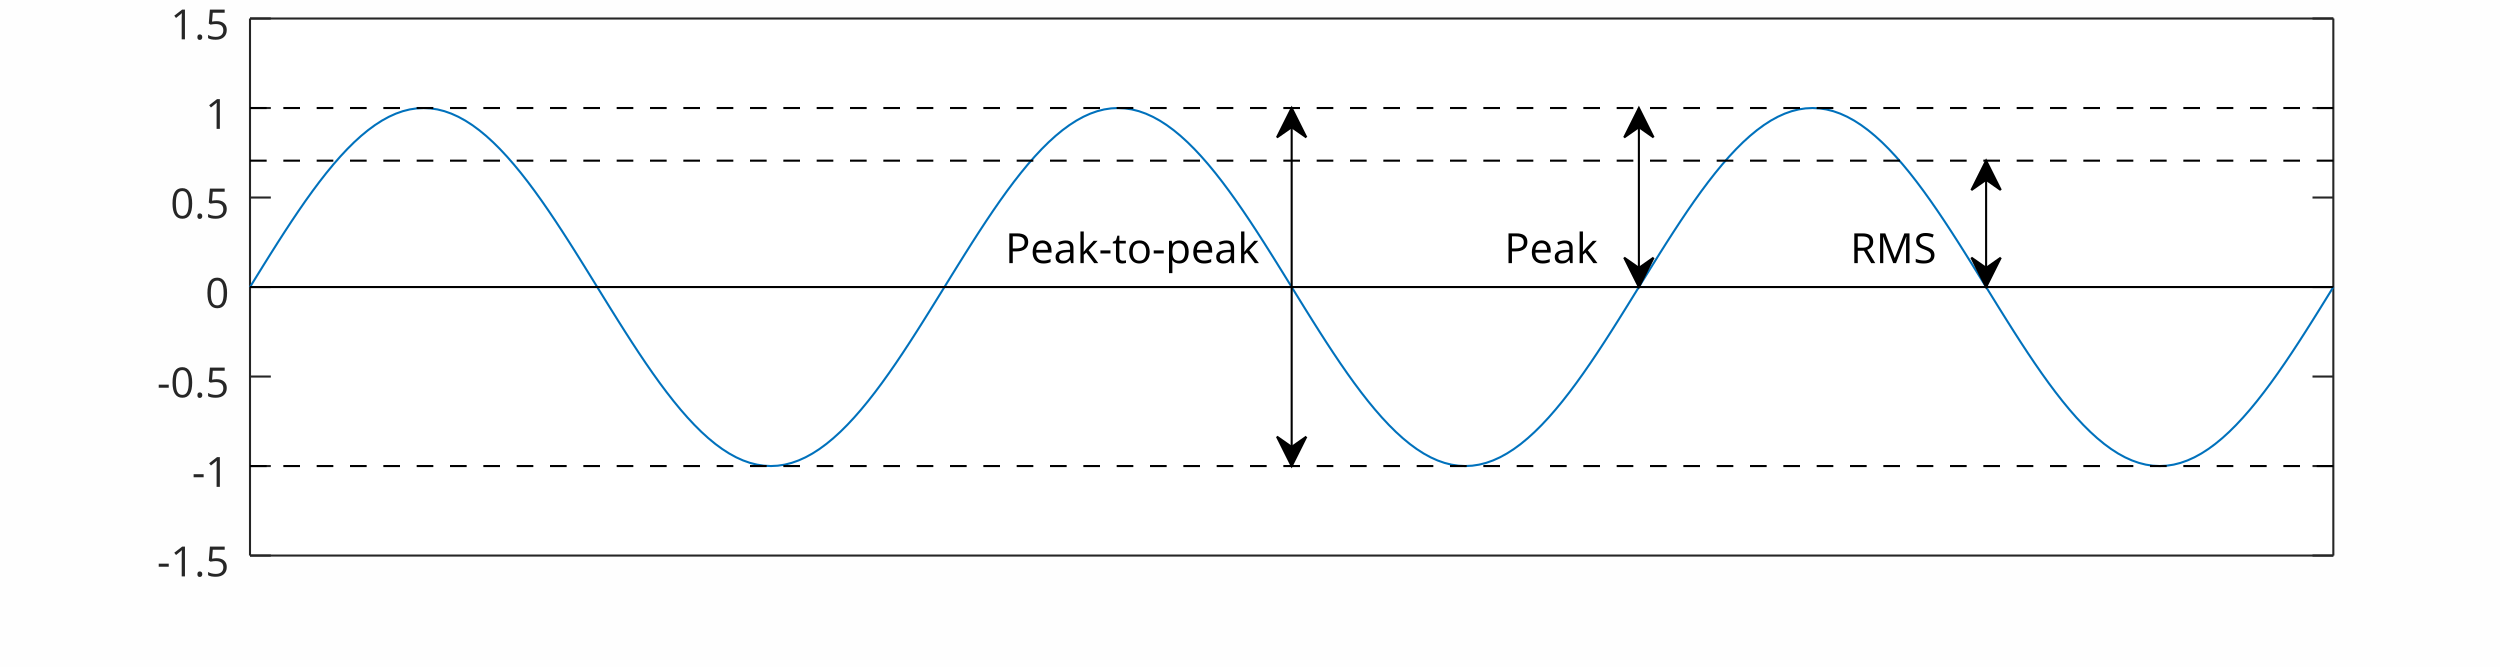
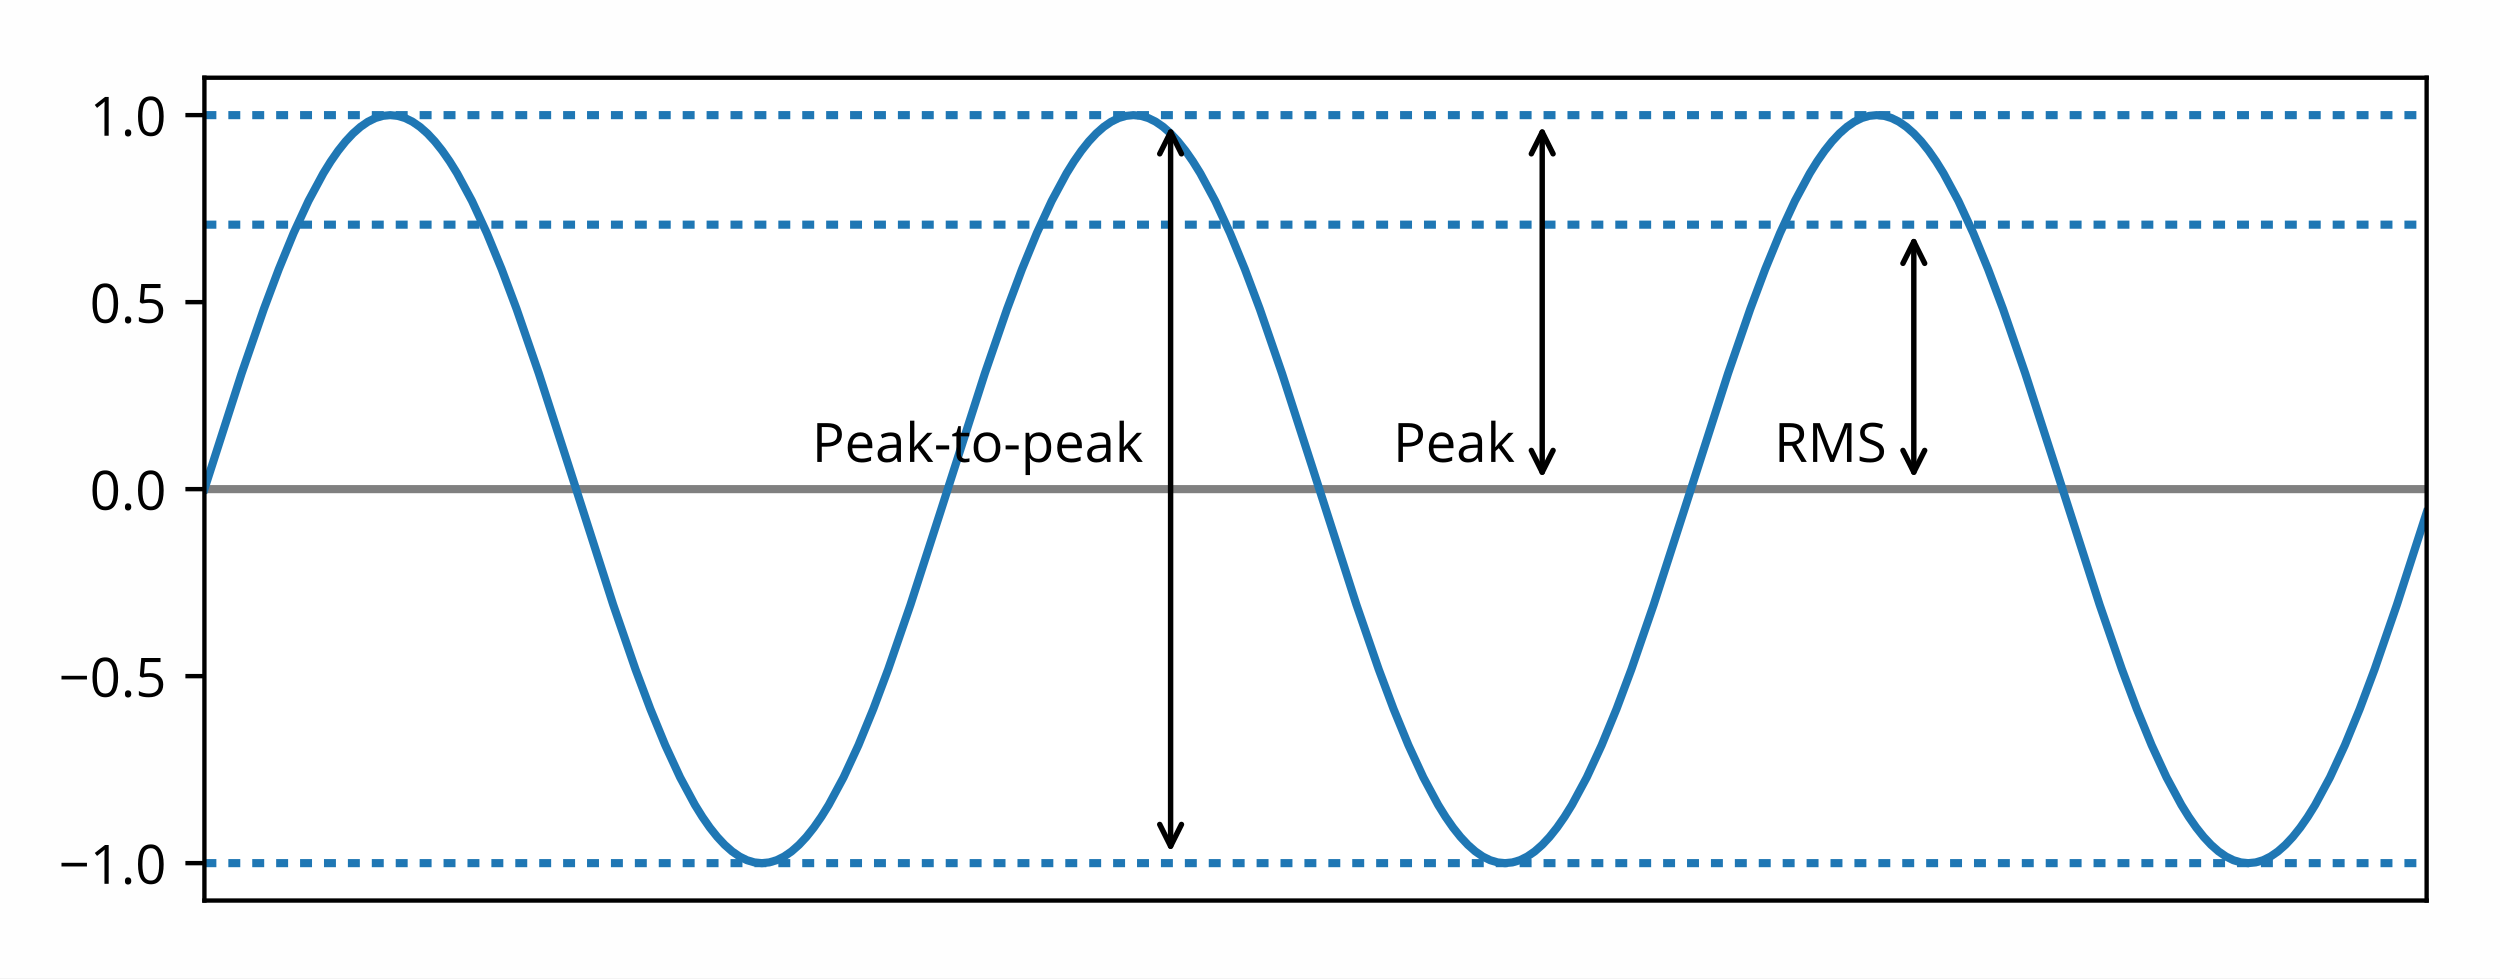
- <svg xmlns="http://www.w3.org/2000/svg" width="600px" height="160px" viewBox="0 0 600 160">
+ <svg xmlns="http://www.w3.org/2000/svg" xmlns:xlink="http://www.w3.org/1999/xlink" height="180pt" version="1.1" viewBox="0 0 460 180" width="460pt">
  <defs>
- </defs>
-   <polygon fill="#ffffff" points="0,0 600,0 600,160 0,160" />
-   <g>
-     <polygon fill="#fefefe" points="0,160 600,160 600,0 0,0" shape-rendering="crispEdges" />
-     <clipPath id="cp00600160">
-       <polygon points="0,160 600,160 600,0 0,0" />
-     </clipPath>
-     <g clip-path="url(#cp00600160)">
-       <polygon fill="#ffffff" shape-rendering="crispEdges" points="60,133.333 560,133.333 60,4.444" />
-       <polygon fill="#ffffff" shape-rendering="crispEdges" points="560,133.333 560,4.444 60,4.444" />
-       <polyline fill="none" stroke="#262626" stroke-width="0.5" stroke-linecap="butt" stroke-linejoin="miter" points="60,133.333 65,133.333" />
-       <polyline fill="none" stroke="#262626" stroke-width="0.5" stroke-linecap="butt" stroke-linejoin="miter" points="560,133.333 555,133.333" />
-       <polyline fill="none" stroke="#262626" stroke-width="0.5" stroke-linecap="butt" stroke-linejoin="miter" points="60,111.852 65,111.852" />
-       <polyline fill="none" stroke="#262626" stroke-width="0.5" stroke-linecap="butt" stroke-linejoin="miter" points="560,111.852 555,111.852" />
-       <polyline fill="none" stroke="#262626" stroke-width="0.5" stroke-linecap="butt" stroke-linejoin="miter" points="60,90.37 65,90.37" />
-       <polyline fill="none" stroke="#262626" stroke-width="0.5" stroke-linecap="butt" stroke-linejoin="miter" points="560,90.37 555,90.37" />
-       <polyline fill="none" stroke="#262626" stroke-width="0.5" stroke-linecap="butt" stroke-linejoin="miter" points="60,68.889 65,68.889" />
-       <polyline fill="none" stroke="#262626" stroke-width="0.5" stroke-linecap="butt" stroke-linejoin="miter" points="560,68.889 555,68.889" />
-       <polyline fill="none" stroke="#262626" stroke-width="0.5" stroke-linecap="butt" stroke-linejoin="miter" points="60,47.407 65,47.407" />
-       <polyline fill="none" stroke="#262626" stroke-width="0.5" stroke-linecap="butt" stroke-linejoin="miter" points="560,47.407 555,47.407" />
-       <polyline fill="none" stroke="#262626" stroke-width="0.5" stroke-linecap="butt" stroke-linejoin="miter" points="60,25.926 65,25.926" />
-       <polyline fill="none" stroke="#262626" stroke-width="0.5" stroke-linecap="butt" stroke-linejoin="miter" points="560,25.926 555,25.926" />
-       <polyline fill="none" stroke="#262626" stroke-width="0.5" stroke-linecap="butt" stroke-linejoin="miter" points="60,4.444 65,4.444" />
-       <polyline fill="none" stroke="#262626" stroke-width="0.5" stroke-linecap="butt" stroke-linejoin="miter" points="560,4.444 555,4.444" />
-       <text fill="#262626" x="55" y="133.333" font-size="10" text-anchor="end" dy="5" font-family="Open Sans">-1.5</text>
-       <text fill="#262626" x="55" y="111.852" font-size="10" text-anchor="end" dy="5" font-family="Open Sans">-1</text>
-       <text fill="#262626" x="55" y="90.37" font-size="10" text-anchor="end" dy="5" font-family="Open Sans">-0.5</text>
-       <text fill="#262626" x="55" y="68.889" font-size="10" text-anchor="end" dy="5" font-family="Open Sans">0</text>
-       <text fill="#262626" x="55" y="47.407" font-size="10" text-anchor="end" dy="5" font-family="Open Sans">0.5</text>
-       <text fill="#262626" x="55" y="25.926" font-size="10" text-anchor="end" dy="5" font-family="Open Sans">1</text>
-       <text fill="#262626" x="55" y="4.444" font-size="10" text-anchor="end" dy="5" font-family="Open Sans">1.5</text>
-       <polyline fill="none" stroke="#262626" stroke-width="0.5" stroke-linecap="butt" stroke-linejoin="miter" stroke-dasharray="16,0" points="60,133.333 560,133.333" />
-       <polyline fill="none" stroke="#262626" stroke-width="0.5" stroke-linecap="butt" stroke-linejoin="miter" stroke-dasharray="16,0" points="60,4.444 560,4.444" />
-       <polyline fill="none" stroke="#262626" stroke-width="0.5" stroke-linecap="butt" stroke-linejoin="miter" stroke-dasharray="16,0" points="60,133.333 60,4.444" />
-       <polyline fill="none" stroke="#262626" stroke-width="0.5" stroke-linecap="butt" stroke-linejoin="miter" stroke-dasharray="16,0" points="560,133.333 560,4.444" />
-       <polyline fill="none" stroke="#0071bc" stroke-width="0.5" stroke-linecap="butt" stroke-linejoin="miter" points="60,68.889 61.667,66.191 63.333,63.504 65,60.838 66.667,58.204 68.333,55.613 70,53.073 71.667,50.596 73.333,48.191 75,45.868 76.667,43.636 78.333,41.503 80,39.479 81.667,37.57 83.333,35.785 85,34.131 86.667,32.614 88.333,31.24 90,30.015 91.667,28.943 93.333,28.029 95,27.276 96.667,26.687 98.333,26.265 100,26.011 101.667,25.926 103.333,26.011 105,26.265 106.667,26.687 108.333,27.276 110,28.029 111.667,28.943 113.333,30.015 115,31.24 116.667,32.614 118.333,34.131 120,35.785 121.667,37.57 123.333,39.479 125,41.503 126.667,43.636 128.333,45.868 130,48.191 131.667,50.596 133.333,53.073 135,55.613 136.667,58.204 138.333,60.838 140,63.504 141.667,66.191 143.333,68.889 145,71.587 146.667,74.274 148.333,76.939 150,79.573 151.667,82.165 153.333,84.705 155,87.182 156.667,89.587 158.333,91.91 160,94.142 161.667,96.275 163.333,98.299 165,100.208 166.667,101.992 168.333,103.647 170,105.164 171.667,106.538 173.333,107.763 175,108.835 176.667,109.749 178.333,110.502 180,111.091 181.667,111.513 183.333,111.767 185,111.852 186.667,111.767 188.333,111.513 190,111.091 191.667,110.502 193.333,109.749 195,108.835 196.667,107.763 198.333,106.538 200,105.164 201.667,103.647 203.333,101.992 205,100.208 206.667,98.299 208.333,96.275 210,94.142 211.667,91.91 213.333,89.587 215,87.182 216.667,84.705 218.333,82.165 220,79.573 221.667,76.939 223.333,74.274 225,71.587 226.667,68.889 228.333,66.191 230,63.504 231.667,60.838 233.333,58.204 235,55.613 236.667,53.073 238.333,50.596 240,48.191 241.667,45.868 243.333,43.636 245,41.503 246.667,39.479 248.333,37.57 250,35.785 251.667,34.131 253.333,32.614 255,31.24 256.667,30.015 258.333,28.943 260,28.029 261.667,27.276 263.333,26.687 265,26.265 266.667,26.011 268.333,25.926 270,26.011 271.667,26.265 273.333,26.687 275,27.276 276.667,28.029 278.333,28.943 280,30.015 281.667,31.24 283.333,32.614 285,34.131 286.667,35.785 288.333,37.57 290,39.479 291.667,41.503 293.333,43.636 295,45.868 296.667,48.191 298.333,50.596 300,53.073 301.667,55.613 303.333,58.204 305,60.838 306.667,63.504 308.333,66.191 310,68.889 311.667,71.587 313.333,74.274 315,76.939 316.667,79.573 318.333,82.165 320,84.705 321.667,87.182 323.333,89.587 325,91.91 326.667,94.142 328.333,96.275 330,98.299 331.667,100.208 333.333,101.992 335,103.647 336.667,105.164 338.333,106.538 340,107.763 341.667,108.835 343.333,109.749 345,110.502 346.667,111.091 348.333,111.513 350,111.767 351.667,111.852 353.333,111.767 355,111.513 356.667,111.091 358.333,110.502 360,109.749 361.667,108.835 363.333,107.763 365,106.538 366.667,105.164 368.333,103.647 370,101.992 371.667,100.208 373.333,98.299 375,96.275 376.667,94.142 378.333,91.91 380,89.587 381.667,87.182 383.333,84.705 385,82.165 386.667,79.573 388.333,76.939 390,74.274 391.667,71.587 393.333,68.889 395,66.191 396.667,63.504 398.333,60.838 400,58.204 401.667,55.613 403.333,53.073 405,50.596 406.667,48.191 408.333,45.868 410,43.636 411.667,41.503 413.333,39.479 415,37.57 416.667,35.785 418.333,34.131 420,32.614 421.667,31.24 423.333,30.015 425,28.943 426.667,28.029 428.333,27.276 430,26.687 431.667,26.265 433.333,26.011 435,25.926 436.667,26.011 438.333,26.265 440,26.687 441.667,27.276 443.333,28.029 445,28.943 446.667,30.015 448.333,31.24 450,32.614 451.667,34.131 453.333,35.785 455,37.57 456.667,39.479 458.333,41.503 460,43.636 461.667,45.868 463.333,48.191 465,50.596 466.667,53.073 468.333,55.613 470,58.204 471.667,60.838 473.333,63.504 475,66.191 476.667,68.889 478.333,71.587 480,74.274 481.667,76.939 483.333,79.573 485,82.165 486.667,84.705 488.333,87.182 490,89.587 491.667,91.91 493.333,94.142 495,96.275 496.667,98.299 498.333,100.208 500,101.992 501.667,103.647 503.333,105.164 505,106.538 506.667,107.763 508.333,108.835 510,109.749 511.667,110.502 513.333,111.091 515,111.513 516.667,111.767 518.333,111.852 520,111.767 521.667,111.513 523.333,111.091 525,110.502 526.667,109.749 528.333,108.835 530,107.763 531.667,106.538 533.333,105.164 535,103.647 536.667,101.992 538.333,100.208 540,98.299 541.667,96.275 543.333,94.142 545,91.91 546.667,89.587 548.333,87.182 550,84.705 551.667,82.165 553.333,79.573 555,76.939 556.667,74.274 558.333,71.587 560,68.889" />
-       <polyline fill="none" stroke="#000000" stroke-width="0.5" stroke-linecap="butt" stroke-linejoin="miter" points="60,68.889 560,68.889" />
-       <polyline fill="none" stroke="#000000" stroke-width="0.5" stroke-linecap="butt" stroke-linejoin="miter" stroke-dasharray="4,4,4,4" points="60,111.852 560,111.852" />
-       <polyline fill="none" stroke="#000000" stroke-width="0.5" stroke-linecap="butt" stroke-linejoin="miter" stroke-dasharray="4,4,4,4" points="60,25.926 560,25.926" />
-       <polyline fill="none" stroke="#000000" stroke-width="0.5" stroke-linecap="butt" stroke-linejoin="miter" stroke-dasharray="4,4,4,4" points="60,38.56 560,38.56" />
+     <style type="text/css">
+ *{stroke-linecap:butt;stroke-linejoin:round;}
+   </style>
+   </defs>
+   <g id="figure_1">
+     <g id="patch_1">
+       <path d="M 0 180  L 460.8 180  L 460.8 0  L 0 0  z " style="fill:#fefefe;" />
    </g>
-     <clipPath id="cp00600160">
-       <polygon points="0,160 600,160 600,0 0,0" />
-     </clipPath>
-     <g clip-path="url(#cp00600160)">
-       <polygon fill="#000000" shape-rendering="crispEdges" points="310,107.266 310,111.852 306.472,104.796" />
-       <polygon fill="#000000" shape-rendering="crispEdges" points="310,111.852 310,107.266 313.528,104.796" />
-       <polygon fill="#000000" shape-rendering="crispEdges" points="310,25.926 310,30.512 306.472,32.981" />
-       <polygon fill="#000000" shape-rendering="crispEdges" points="310,30.512 310,25.926 313.528,32.981" />
-       <polygon fill="#000000" shape-rendering="crispEdges" points="393.333,64.303 393.333,68.889 389.806,61.833" />
-       <polygon fill="#000000" shape-rendering="crispEdges" points="393.333,68.889 393.333,64.303 396.861,61.833" />
-       <polygon fill="#000000" shape-rendering="crispEdges" points="393.333,25.926 393.333,30.512 389.806,32.981" />
-       <polygon fill="#000000" shape-rendering="crispEdges" points="393.333,30.512 393.333,25.926 396.861,32.981" />
-       <polygon fill="#000000" shape-rendering="crispEdges" points="476.667,64.303 476.667,68.889 473.139,61.833" />
-       <polygon fill="#000000" shape-rendering="crispEdges" points="476.667,68.889 476.667,64.303 480.194,61.833" />
-       <polygon fill="#000000" shape-rendering="crispEdges" points="476.667,38.56 476.667,43.146 473.139,45.615" />
-       <polygon fill="#000000" shape-rendering="crispEdges" points="476.667,43.146 476.667,38.56 480.194,45.615" />
-       <polyline fill="none" stroke="#000000" stroke-width="0.5" stroke-linecap="butt" stroke-linejoin="miter" points="310,111.852 310,25.926" />
-       <polyline fill="none" stroke="#000000" stroke-width="0.5" stroke-linecap="butt" stroke-linejoin="miter" points="313.528,104.796 310,111.852 306.472,104.796 310,107.266 313.528,104.796" />
-       <polyline fill="none" stroke="#000000" stroke-width="0.5" stroke-linecap="butt" stroke-linejoin="miter" points="313.528,32.981 310,30.512 306.472,32.981 310,25.926 313.528,32.981" />
-       <text fill="#000000" x="302.25" y="58.148" font-size="10" text-anchor="end" dy="5" font-family="Open Sans">Peak-to-peak</text>
-       <polyline fill="none" stroke="#000000" stroke-width="0.5" stroke-linecap="butt" stroke-linejoin="miter" points="393.333,68.889 393.333,25.926" />
-       <polyline fill="none" stroke="#000000" stroke-width="0.5" stroke-linecap="butt" stroke-linejoin="miter" points="396.861,61.833 393.333,68.889 389.806,61.833 393.333,64.303 396.861,61.833" />
-       <polyline fill="none" stroke="#000000" stroke-width="0.5" stroke-linecap="butt" stroke-linejoin="miter" points="396.861,32.981 393.333,30.512 389.806,32.981 393.333,25.926 396.861,32.981" />
-       <text fill="#000000" x="383.5" y="58.148" font-size="10" text-anchor="end" dy="5" font-family="Open Sans">Peak</text>
-       <polyline fill="none" stroke="#000000" stroke-width="0.5" stroke-linecap="butt" stroke-linejoin="miter" points="476.667,68.889 476.667,38.56" />
-       <polyline fill="none" stroke="#000000" stroke-width="0.5" stroke-linecap="butt" stroke-linejoin="miter" points="480.194,61.833 476.667,68.889 473.139,61.833 476.667,64.303 480.194,61.833" />
-       <polyline fill="none" stroke="#000000" stroke-width="0.5" stroke-linecap="butt" stroke-linejoin="miter" points="480.194,45.615 476.667,43.146 473.139,45.615 476.667,38.56 480.194,45.615" />
-       <text fill="#000000" x="464.75" y="58.148" font-size="10" text-anchor="end" dy="5" font-family="Open Sans">RMS</text>
+     <g id="axes_1">
+       <g id="patch_2">
+         <path d="M 37.612 165.7  L 446.5 165.7  L 446.5 14.3  L 37.612 14.3  z " style="fill:#ffffff;" />
+       </g>
+       <g id="line2d_1">
+         <path clip-path="url(#pcd2061bac1)" d="M 37.612 90  L 446.5 90  " style="fill:none;stroke:#808080;stroke-linecap:square;stroke-width:1.5;" />
+       </g>
+       <g id="matplotlib.axis_1" />
+       <g id="matplotlib.axis_2">
+         <g id="ytick_1">
+           <g id="line2d_2">
+             <defs>
+               <path d="M 0 0  L -3.5 0  " id="m31c2fa3d92" style="stroke:#000000;stroke-width:0.8;" />
+             </defs>
+             <g>
+               <use style="stroke:#000000;stroke-width:0.8;" x="37.612" xlink:href="#m31c2fa3d92" y="158.818" />
+             </g>
+           </g>
+           <g id="text_1">
+             <text style="font-family:Open Sans;font-size:10px;font-style:normal;font-weight:400;text-anchor:end;" transform="rotate(-0, 30.6125, 162.6174)" x="30.613" y="162.617">−1.0</text>
+           </g>
+         </g>
+         <g id="ytick_2">
+           <g id="line2d_3">
+             <g>
+               <use style="stroke:#000000;stroke-width:0.8;" x="37.612" xlink:href="#m31c2fa3d92" y="124.409" />
+             </g>
+           </g>
+           <g id="text_2">
+             <text style="font-family:Open Sans;font-size:10px;font-style:normal;font-weight:400;text-anchor:end;" transform="rotate(-0, 30.6125, 128.2083)" x="30.613" y="128.208">−0.5</text>
+           </g>
+         </g>
+         <g id="ytick_3">
+           <g id="line2d_4">
+             <g>
+               <use style="stroke:#000000;stroke-width:0.8;" x="37.612" xlink:href="#m31c2fa3d92" y="90" />
+             </g>
+           </g>
+           <g id="text_3">
+             <text style="font-family:Open Sans;font-size:10px;font-style:normal;font-weight:400;text-anchor:end;" transform="rotate(-0, 30.6125, 93.79922)" x="30.613" y="93.799">0.0</text>
+           </g>
+         </g>
+         <g id="ytick_4">
+           <g id="line2d_5">
+             <g>
+               <use style="stroke:#000000;stroke-width:0.8;" x="37.612" xlink:href="#m31c2fa3d92" y="55.591" />
+             </g>
+           </g>
+           <g id="text_4">
+             <text style="font-family:Open Sans;font-size:10px;font-style:normal;font-weight:400;text-anchor:end;" transform="rotate(-0, 30.6125, 59.39013)" x="30.613" y="59.39">0.5</text>
+           </g>
+         </g>
+         <g id="ytick_5">
+           <g id="line2d_6">
+             <g>
+               <use style="stroke:#000000;stroke-width:0.8;" x="37.612" xlink:href="#m31c2fa3d92" y="21.182" />
+             </g>
+           </g>
+           <g id="text_5">
+             <text style="font-family:Open Sans;font-size:10px;font-style:normal;font-weight:400;text-anchor:end;" transform="rotate(-0, 30.6125, 24.98104)" x="30.613" y="24.981">1.0</text>
+           </g>
+         </g>
+       </g>
+       <g id="line2d_7">
+         <path clip-path="url(#pcd2061bac1)" d="M 37.612 90  L 44.45 68.734  L 48.553 56.847  L 51.288 49.55  L 54.023 42.891  L 56.758 36.975  L 59.493 31.895  L 60.86 29.694  L 62.228 27.731  L 63.595 26.014  L 64.963 24.55  L 66.33 23.344  L 67.698 22.401  L 69.065 21.724  L 70.433 21.318  L 71.8 21.182  L 73.168 21.318  L 74.535 21.724  L 75.903 22.401  L 77.27 23.344  L 78.638 24.55  L 80.006 26.014  L 81.373 27.731  L 82.741 29.694  L 84.108 31.895  L 86.843 36.975  L 89.578 42.891  L 92.313 49.55  L 95.048 56.847  L 99.151 68.734  L 104.621 85.679  L 112.826 111.266  L 116.928 123.153  L 119.664 130.45  L 122.399 137.109  L 125.134 143.025  L 127.869 148.105  L 129.236 150.306  L 130.604 152.269  L 131.971 153.986  L 133.339 155.45  L 134.706 156.656  L 136.074 157.599  L 137.441 158.276  L 138.809 158.682  L 140.176 158.818  L 141.544 158.682  L 142.911 158.276  L 144.279 157.599  L 145.646 156.656  L 147.014 155.45  L 148.381 153.986  L 149.749 152.269  L 151.116 150.306  L 152.484 148.105  L 155.219 143.025  L 157.954 137.109  L 160.689 130.45  L 163.424 123.153  L 167.527 111.266  L 172.997 94.321  L 181.202 68.734  L 185.304 56.847  L 188.039 49.55  L 190.774 42.891  L 193.509 36.975  L 196.244 31.895  L 197.612 29.694  L 198.979 27.731  L 200.347 26.014  L 201.715 24.55  L 203.082 23.344  L 204.45 22.401  L 205.817 21.724  L 207.185 21.318  L 208.552 21.182  L 209.92 21.318  L 211.287 21.724  L 212.655 22.401  L 214.022 23.344  L 215.39 24.55  L 216.757 26.014  L 218.125 27.731  L 219.492 29.694  L 220.86 31.895  L 223.595 36.975  L 226.33 42.891  L 229.065 49.55  L 231.8 56.847  L 235.902 68.734  L 241.372 85.679  L 249.578 111.266  L 253.68 123.153  L 256.415 130.45  L 259.15 137.109  L 261.885 143.025  L 264.62 148.105  L 265.988 150.306  L 267.355 152.269  L 268.723 153.986  L 270.09 155.45  L 271.458 156.656  L 272.825 157.599  L 274.193 158.276  L 275.56 158.682  L 276.928 158.818  L 278.295 158.682  L 279.663 158.276  L 281.03 157.599  L 282.398 156.656  L 283.766 155.45  L 285.133 153.986  L 286.501 152.269  L 287.868 150.306  L 289.236 148.105  L 291.971 143.025  L 294.706 137.109  L 297.441 130.45  L 300.176 123.153  L 304.278 111.266  L 309.748 94.321  L 317.953 68.734  L 322.056 56.847  L 324.791 49.55  L 327.526 42.891  L 330.261 36.975  L 332.996 31.895  L 334.364 29.694  L 335.731 27.731  L 337.099 26.014  L 338.466 24.55  L 339.834 23.344  L 341.201 22.401  L 342.569 21.724  L 343.936 21.318  L 345.304 21.182  L 346.671 21.318  L 348.039 21.724  L 349.406 22.401  L 350.774 23.344  L 352.141 24.55  L 353.509 26.014  L 354.876 27.731  L 356.244 29.694  L 357.611 31.895  L 360.346 36.975  L 363.081 42.891  L 365.817 49.55  L 368.552 56.847  L 372.654 68.734  L 378.124 85.679  L 386.329 111.266  L 390.432 123.153  L 393.167 130.45  L 395.902 137.109  L 398.637 143.025  L 401.372 148.105  L 402.739 150.306  L 404.107 152.269  L 405.474 153.986  L 406.842 155.45  L 408.21 156.656  L 409.577 157.599  L 410.945 158.276  L 412.312 158.682  L 413.68 158.818  L 415.047 158.682  L 416.415 158.276  L 417.782 157.599  L 419.15 156.656  L 420.517 155.45  L 421.885 153.986  L 423.252 152.269  L 424.62 150.306  L 425.987 148.105  L 428.722 143.025  L 431.457 137.109  L 434.192 130.45  L 436.927 123.153  L 441.03 111.266  L 446.5 94.321  L 446.5 94.321  " style="fill:none;stroke:#1f77b4;stroke-linecap:square;stroke-width:1.5;" />
+       </g>
+       <g id="line2d_8">
+         <path clip-path="url(#pcd2061bac1)" d="M 37.612 158.818  L 446.5 158.818  " style="fill:none;stroke:#1f77b4;stroke-dasharray:2.2,2.2;stroke-dashoffset:0;stroke-width:1.5;" />
+       </g>
+       <g id="line2d_9">
+         <path clip-path="url(#pcd2061bac1)" d="M 37.612 21.182  L 446.5 21.182  " style="fill:none;stroke:#1f77b4;stroke-dasharray:2.2,2.2;stroke-dashoffset:0;stroke-width:1.5;" />
+       </g>
+       <g id="line2d_10">
+         <path clip-path="url(#pcd2061bac1)" d="M 37.612 41.338  L 446.5 41.338  " style="fill:none;stroke:#1f77b4;stroke-dasharray:2.2,2.2;stroke-dashoffset:0;stroke-width:1.5;" />
+       </g>
+       <g id="patch_3">
+         <path d="M 37.612 165.7  L 37.612 14.3  " style="fill:none;stroke:#000000;stroke-linecap:square;stroke-linejoin:miter;stroke-width:0.8;" />
+       </g>
+       <g id="patch_4">
+         <path d="M 446.5 165.7  L 446.5 14.3  " style="fill:none;stroke:#000000;stroke-linecap:square;stroke-linejoin:miter;stroke-width:0.8;" />
+       </g>
+       <g id="patch_5">
+         <path d="M 37.612 165.7  L 446.5 165.7  " style="fill:none;stroke:#000000;stroke-linecap:square;stroke-linejoin:miter;stroke-width:0.8;" />
+       </g>
+       <g id="patch_6">
+         <path d="M 37.612 14.3  L 446.5 14.3  " style="fill:none;stroke:#000000;stroke-linecap:square;stroke-linejoin:miter;stroke-width:0.8;" />
+       </g>
+       <g id="text_6">
+         <text style="font-family:Open Sans;font-size:10px;font-style:normal;font-weight:400;text-anchor:end;" transform="rotate(-0, 210.3897, 85)" x="210.39" y="85">Peak-to-peak</text>
+       </g>
+       <g id="patch_7">
+         <path d="M 215.39 24.303  Q 215.39 90.002 215.39 155.701  " style="fill:none;stroke:#000000;stroke-linecap:round;" />
+         <path d="M 213.39 28.303  L 215.39 24.303  L 217.39 28.303  " style="fill:none;stroke:#000000;stroke-linecap:round;" />
+         <path d="M 217.39 151.701  L 215.39 155.701  L 213.39 151.701  " style="fill:none;stroke:#000000;stroke-linecap:round;" />
+       </g>
+       <g id="text_7">
+         <text style="font-family:Open Sans;font-size:10px;font-style:normal;font-weight:400;text-anchor:end;" transform="rotate(-0, 278.7655, 85)" x="278.766" y="85">Peak</text>
+       </g>
+       <g id="patch_8">
+         <path d="M 283.766 24.303  Q 283.766 55.592 283.766 86.88  " style="fill:none;stroke:#000000;stroke-linecap:round;" />
+         <path d="M 281.766 28.303  L 283.766 24.303  L 285.766 28.303  " style="fill:none;stroke:#000000;stroke-linecap:round;" />
+         <path d="M 285.766 82.88  L 283.766 86.88  L 281.766 82.88  " style="fill:none;stroke:#000000;stroke-linecap:round;" />
+       </g>
+       <g id="text_8">
+         <text style="font-family:Open Sans;font-size:10px;font-style:normal;font-weight:400;text-anchor:end;" transform="rotate(-0, 347.1413, 85)" x="347.141" y="85">RMS</text>
+       </g>
+       <g id="patch_9">
+         <path d="M 352.141 44.455  Q 352.141 65.667 352.141 86.88  " style="fill:none;stroke:#000000;stroke-linecap:round;" />
+         <path d="M 350.141 48.455  L 352.141 44.455  L 354.141 48.455  " style="fill:none;stroke:#000000;stroke-linecap:round;" />
+         <path d="M 354.141 82.88  L 352.141 86.88  L 350.141 82.88  " style="fill:none;stroke:#000000;stroke-linecap:round;" />
+       </g>
    </g>
  </g>
+   <defs>
+     <clipPath id="pcd2061bac1">
+       <rect height="151.4" width="408.887" x="37.612" y="14.3" />
+     </clipPath>
+   </defs>
</svg>
